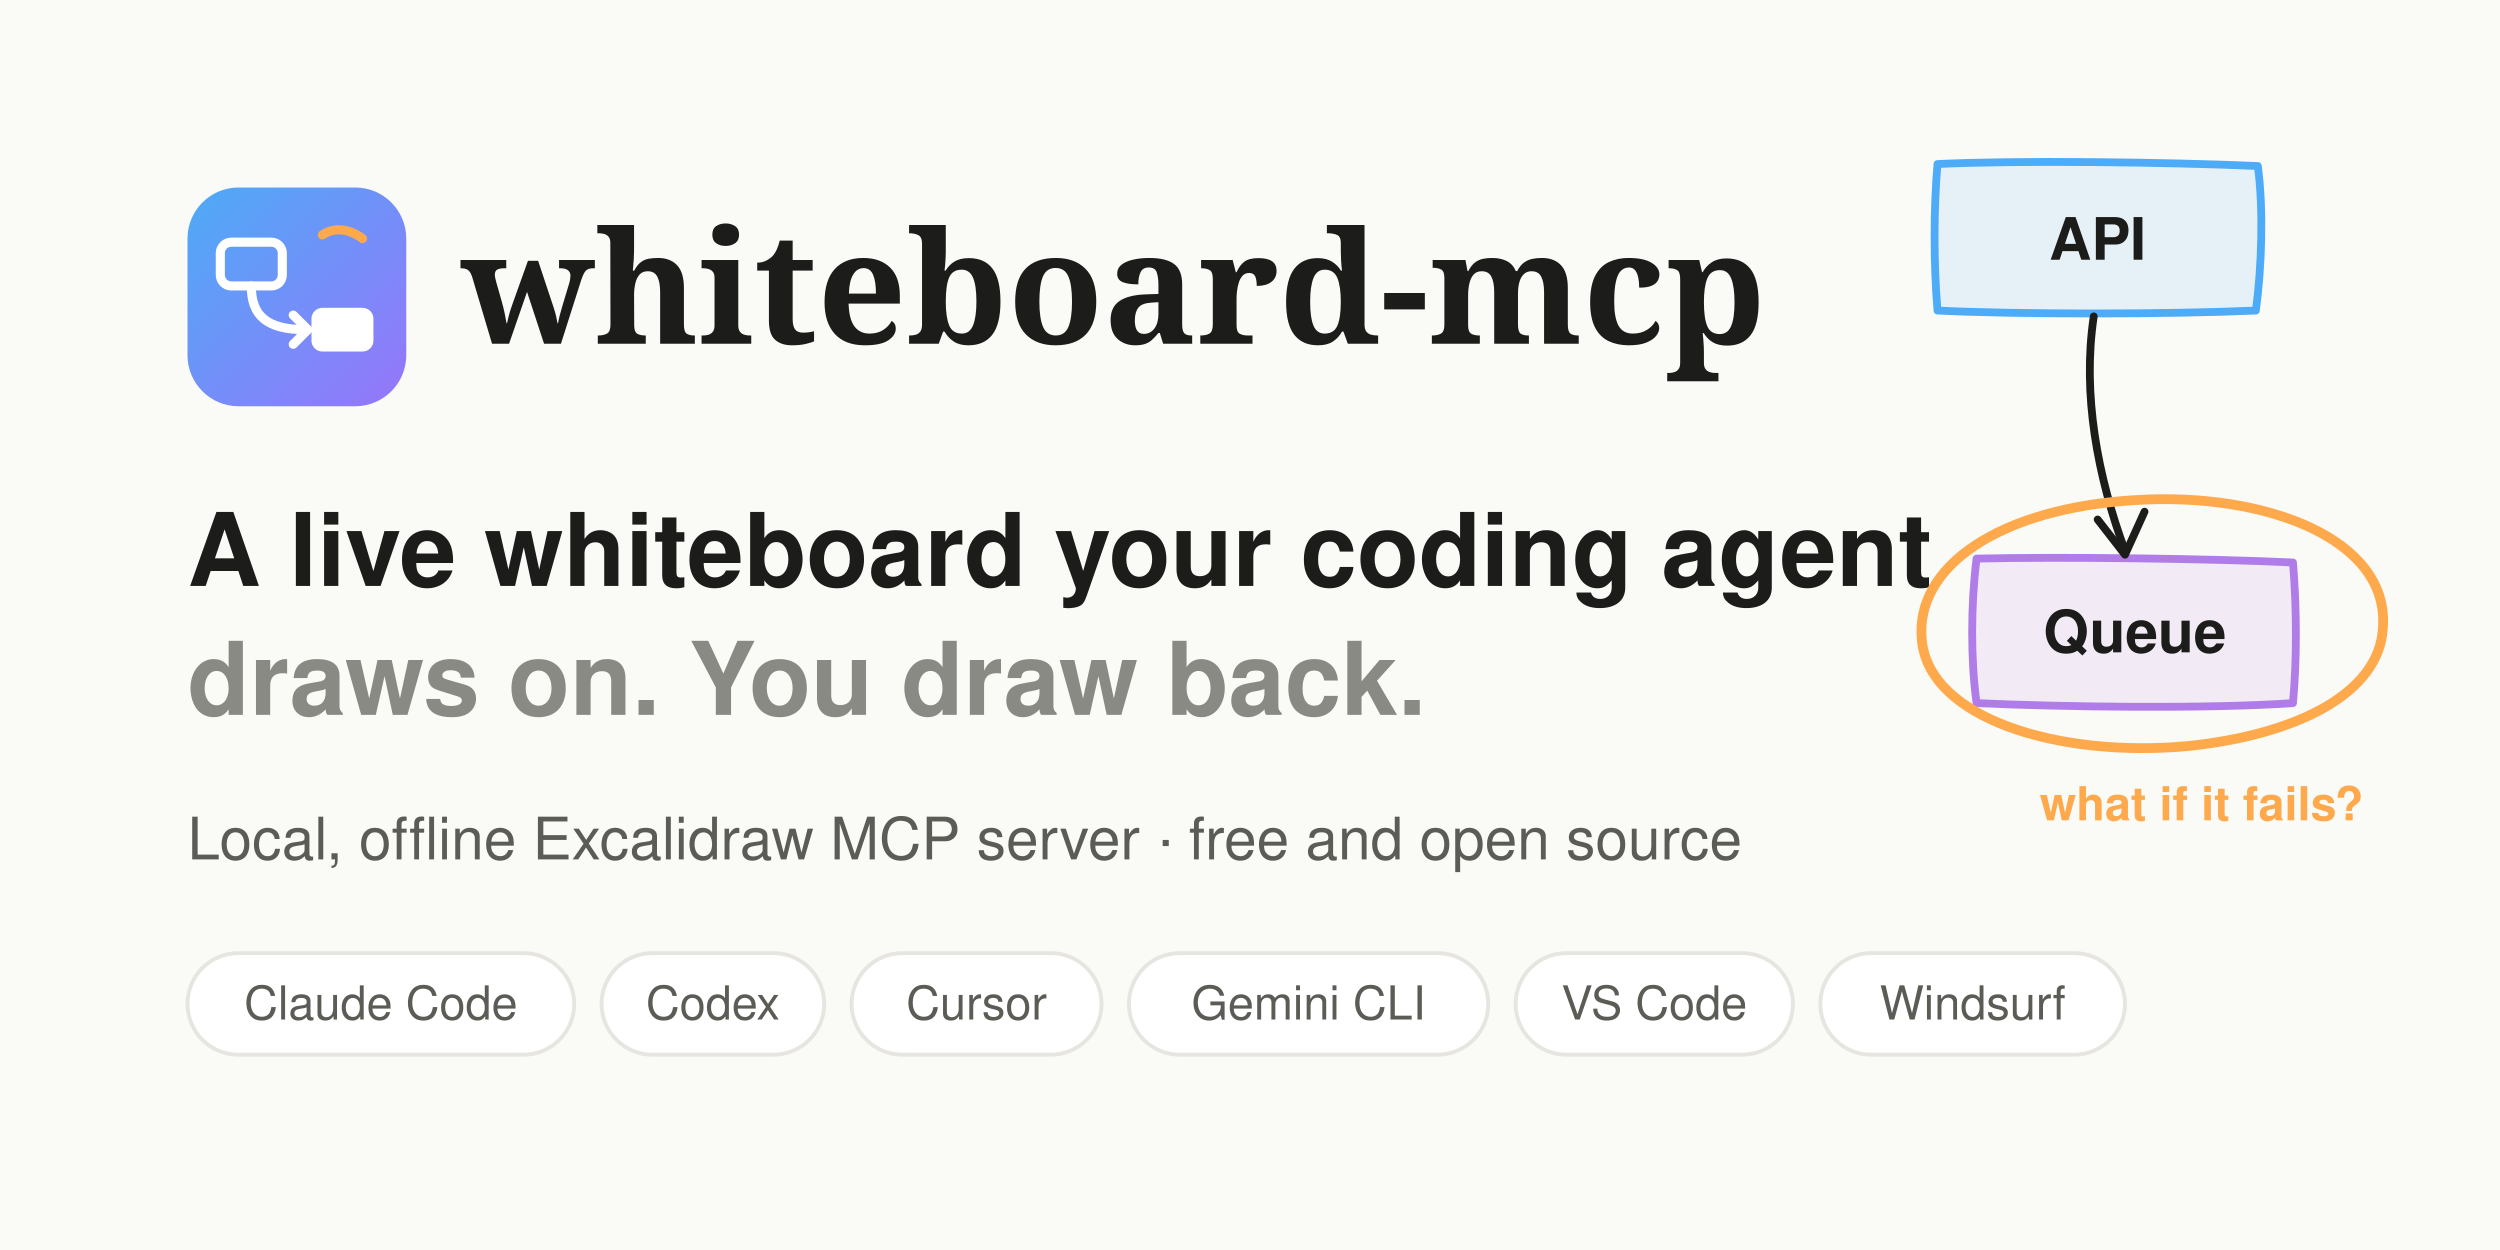
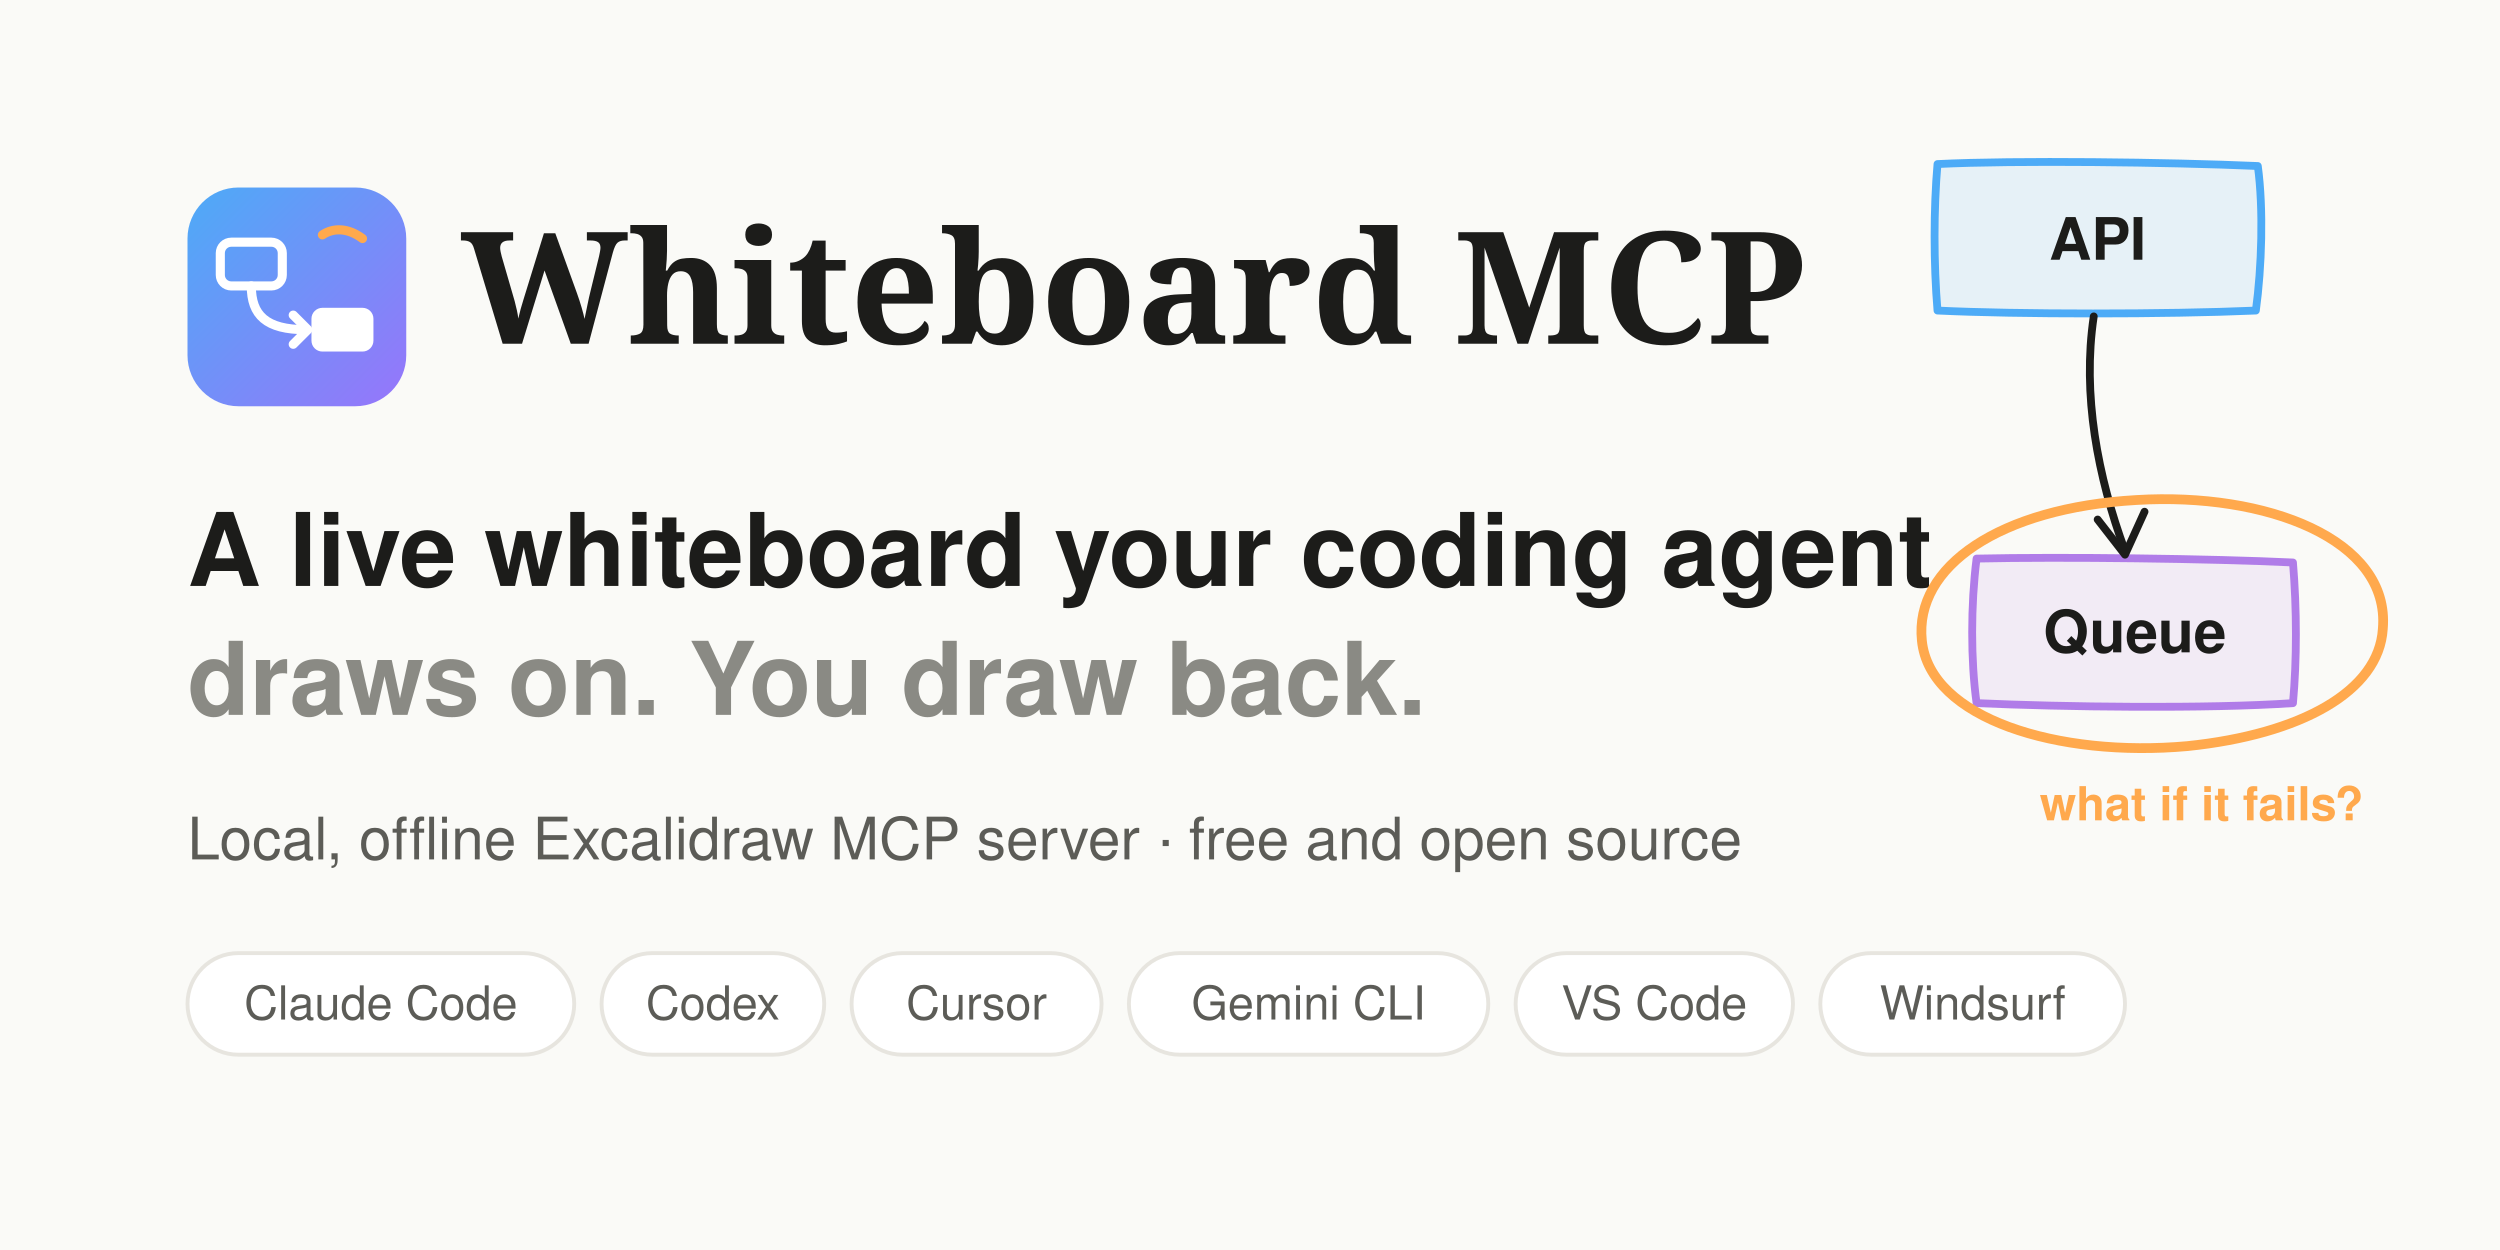
- <svg xmlns="http://www.w3.org/2000/svg" width="1280" height="640" viewBox="0 0 1280 640" role="img" aria-label="whiteboard-mcp: a local Excalidraw whiteboard MCP server. Your coding agent draws, you draw back.">
+ <svg xmlns="http://www.w3.org/2000/svg" width="1280" height="640" viewBox="0 0 1280 640" role="img" aria-label="Whiteboard MCP: a local Excalidraw whiteboard MCP server. Your coding agent draws, you draw back.">
  <style>
.serif{font-family:'New York','Iowan Old Style',ui-serif,Georgia,serif}
.sans{font-family:-apple-system,BlinkMacSystemFont,'SF Pro Text','Segoe UI',Helvetica,Arial,sans-serif}
.mono{font-family:ui-monospace,'SF Mono',Menlo,Consolas,monospace}
</style>
  <rect width="1280" height="640" fill="#fafaf7" />
  <g transform="translate(96 96) scale(0.9333333)">
    <defs>
      <linearGradient id="lg" x1="0" y1="0" x2="1" y2="1">
        <stop offset="0" stop-color="#4dabf7" />
        <stop offset="1" stop-color="#9775fa" />
      </linearGradient>
    </defs>
    <rect width="120" height="120" rx="28" fill="url(#lg)" />
    <rect x="18" y="30" width="34" height="24" rx="6" fill="none" stroke="#fff" stroke-width="5" />
    <rect x="68" y="66" width="34" height="24" rx="6" fill="#fff" />
    <path d="M35 54c0 16 8 24 30 24" fill="none" stroke="#fff" stroke-width="5" stroke-linecap="round" />
    <path d="M58 70l8 8-8 8" fill="none" stroke="#fff" stroke-width="5" stroke-linecap="round" stroke-linejoin="round" />
    <path d="M74 26c6-4 14-4 22 2" fill="none" stroke="#ffa94d" stroke-width="5" stroke-linecap="round" />
  </g>
-   <text x="236" y="176" class="serif" font-size="80" font-weight="700" fill="#1c1c1a" text-anchor="start">whiteboard-mcp</text>
+   <text x="236" y="176" class="serif" font-size="80" font-weight="700" fill="#1c1c1a" text-anchor="start">Whiteboard MCP</text>
  <text x="96" y="300" class="sans" font-size="52" font-weight="600" fill="#1c1c1a" text-anchor="start">A live whiteboard your coding agent</text>
  <text x="96" y="366" class="sans" font-size="52" font-weight="600" fill="#8a8a84" text-anchor="start">draws on. You draw back.</text>
  <text x="96" y="440" class="sans" font-size="30" font-weight="400" fill="#5c5c57" text-anchor="start">Local, offline Excalidraw MCP server · free and open source</text>
  <rect x="96" y="488" width="198" height="52" rx="26" fill="#ffffff" stroke="#e7e5df" stroke-width="2" />
  <text x="195" y="522" class="sans" font-size="24" font-weight="400" fill="#5c5c57" text-anchor="middle">Claude Code</text>
  <rect x="308" y="488" width="114" height="52" rx="26" fill="#ffffff" stroke="#e7e5df" stroke-width="2" />
  <text x="365" y="522" class="sans" font-size="24" font-weight="400" fill="#5c5c57" text-anchor="middle">Codex</text>
  <rect x="436" y="488" width="128" height="52" rx="26" fill="#ffffff" stroke="#e7e5df" stroke-width="2" />
  <text x="500" y="522" class="sans" font-size="24" font-weight="400" fill="#5c5c57" text-anchor="middle">Cursor</text>
  <rect x="578" y="488" width="184" height="52" rx="26" fill="#ffffff" stroke="#e7e5df" stroke-width="2" />
  <text x="670" y="522" class="sans" font-size="24" font-weight="400" fill="#5c5c57" text-anchor="middle">Gemini CLI</text>
  <rect x="776" y="488" width="142" height="52" rx="26" fill="#ffffff" stroke="#e7e5df" stroke-width="2" />
  <text x="847" y="522" class="sans" font-size="24" font-weight="400" fill="#5c5c57" text-anchor="middle">VS Code</text>
  <rect x="932" y="488" width="156" height="52" rx="26" fill="#ffffff" stroke="#e7e5df" stroke-width="2" />
  <text x="1010" y="522" class="sans" font-size="24" font-weight="400" fill="#5c5c57" text-anchor="middle">Windsurf</text>
  <g fill="none" stroke-linecap="round" stroke-linejoin="round" stroke-width="4">
    <path d="M992 84c40-2 118-1 164 1 3 22 2 52-1 74-46 2-122 2-163 0-2-24-2-52 0-75z" stroke="#4dabf7" fill="#4dabf7" fill-opacity="0.12" />
    <path d="M1012 286c44-1 120 0 162 2 2 24 2 50 0 72-44 3-118 2-162 0-3-22-3-50 0-74z" stroke="#b07ce8" fill="#b07ce8" fill-opacity="0.12" />
    <path d="M1072 162c-6 40 2 82 16 120" stroke="#1c1c1a" />
    <path d="M1074 266l14 18 10-22" stroke="#1c1c1a" />
    <path d="M1220 322c4-46-60-70-126-66-70 4-114 34-110 72 4 40 70 60 136 54 58-6 98-28 100-60" stroke="#ffa94d" stroke-width="5" />
  </g>
  <text x="1074" y="133" class="sans" font-size="30" font-weight="600" fill="#1c1c1a" text-anchor="middle">API</text>
  <text x="1093" y="334" class="sans" font-size="30" font-weight="600" fill="#1c1c1a" text-anchor="middle">Queue</text>
  <text x="1210" y="420" class="sans" font-size="24" font-weight="600" fill="#ffa94d" text-anchor="end">what if it fails?</text>
</svg>
